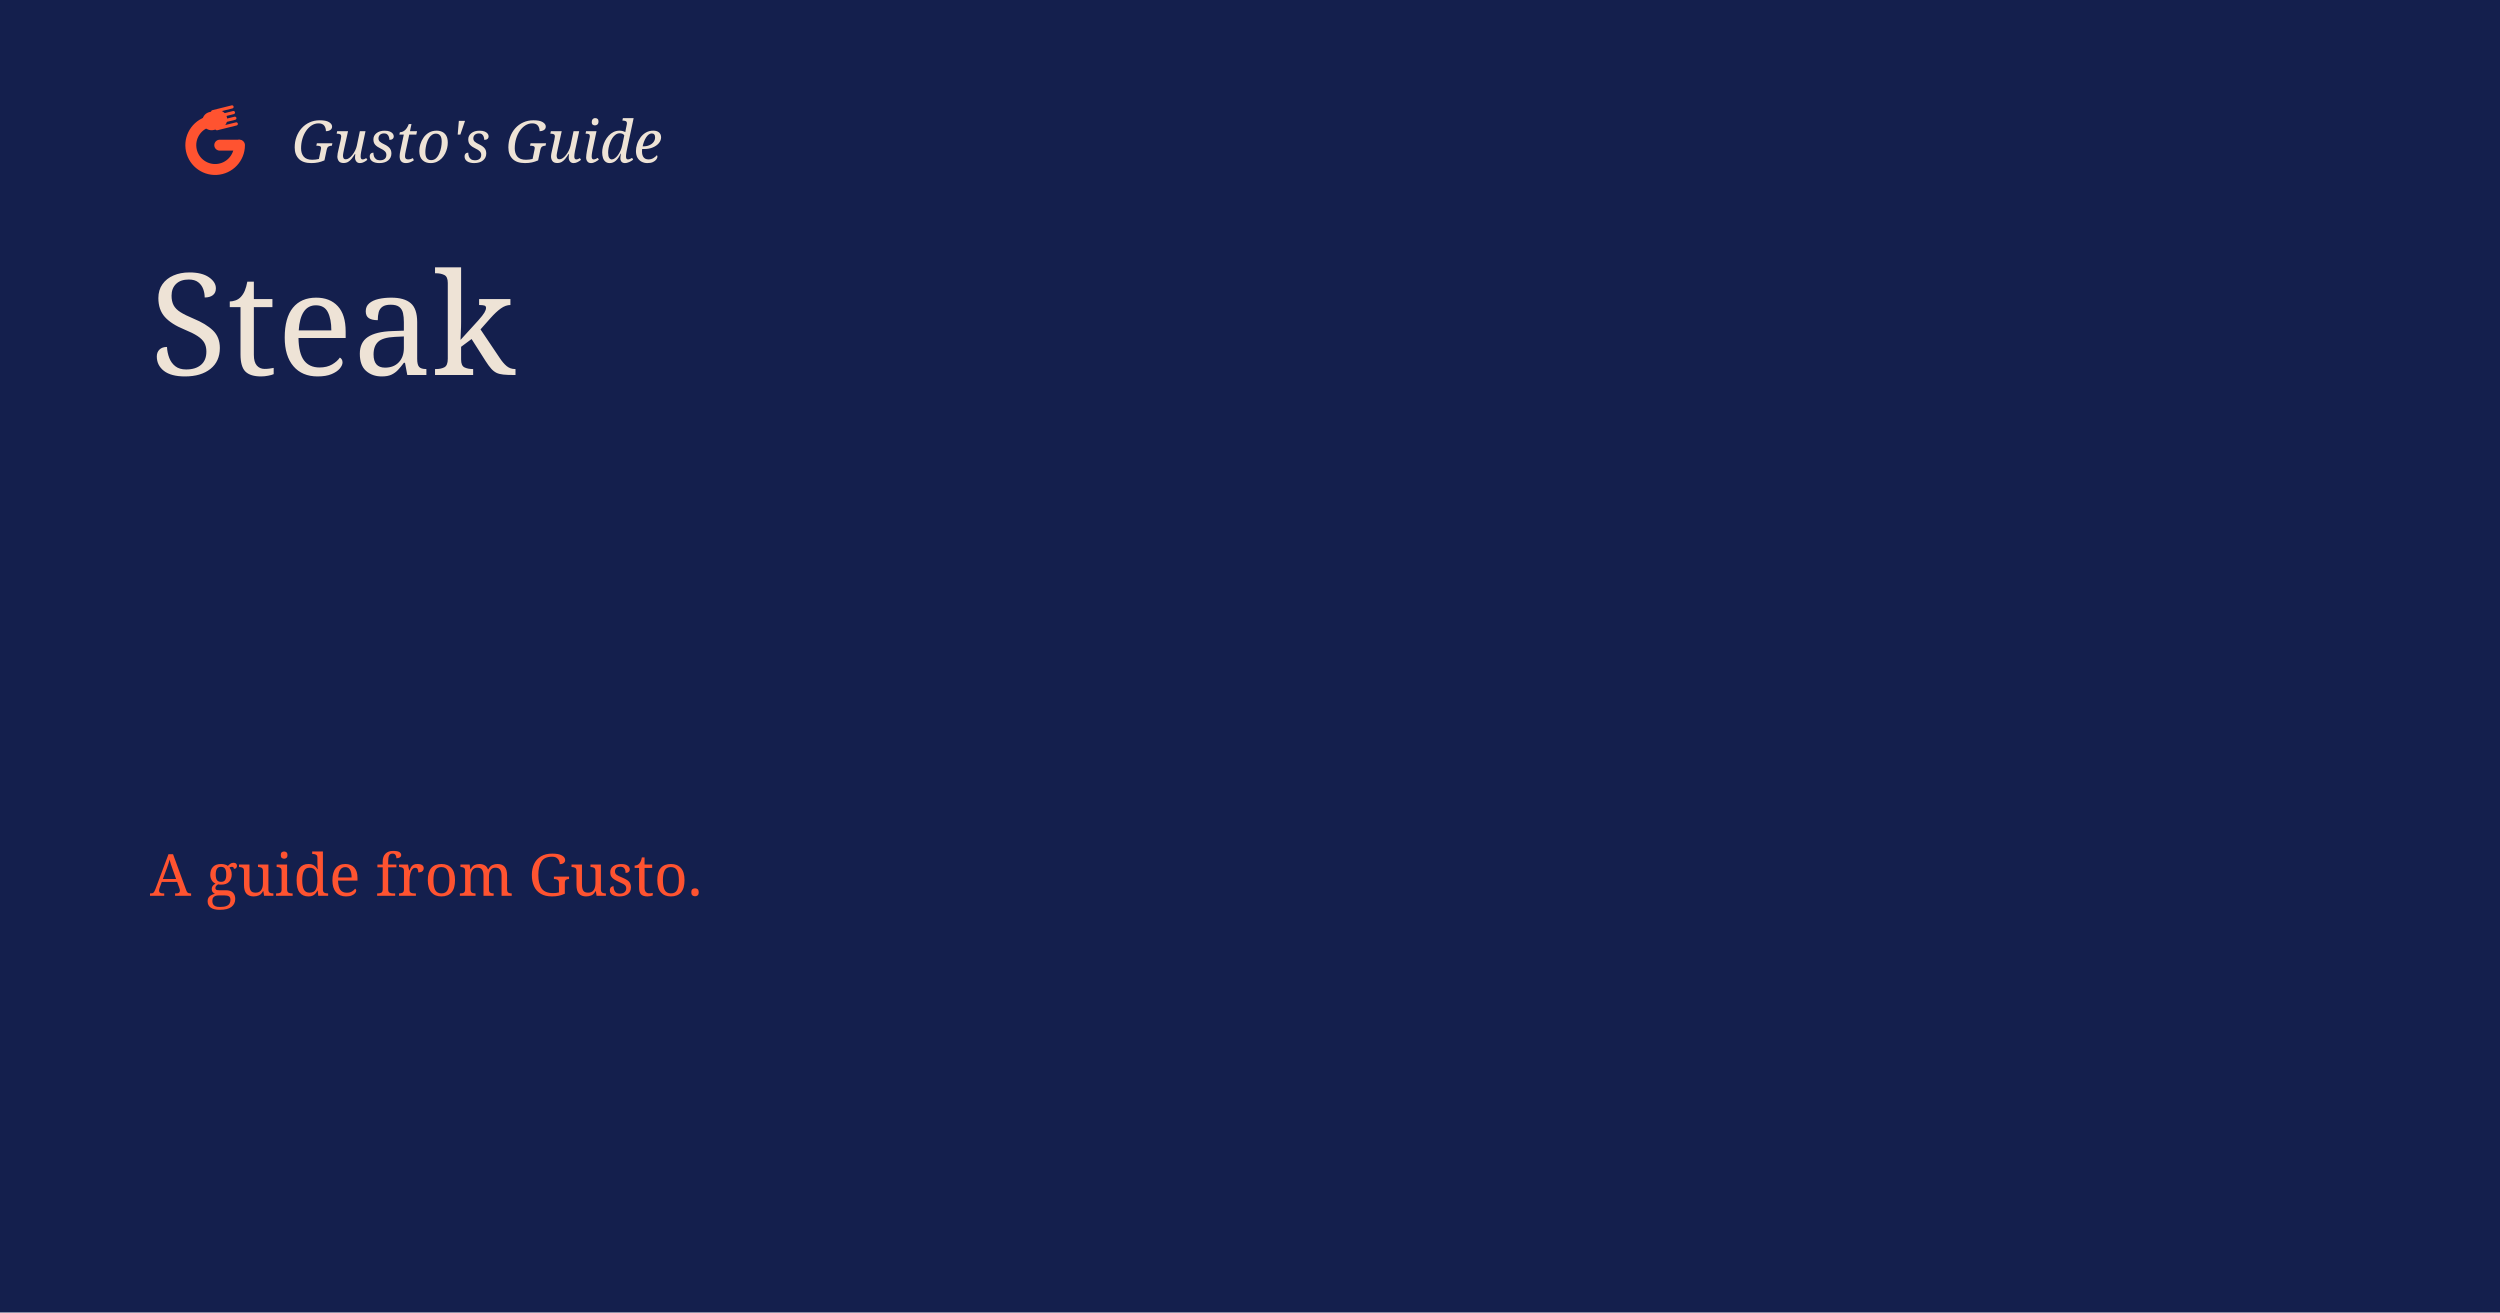
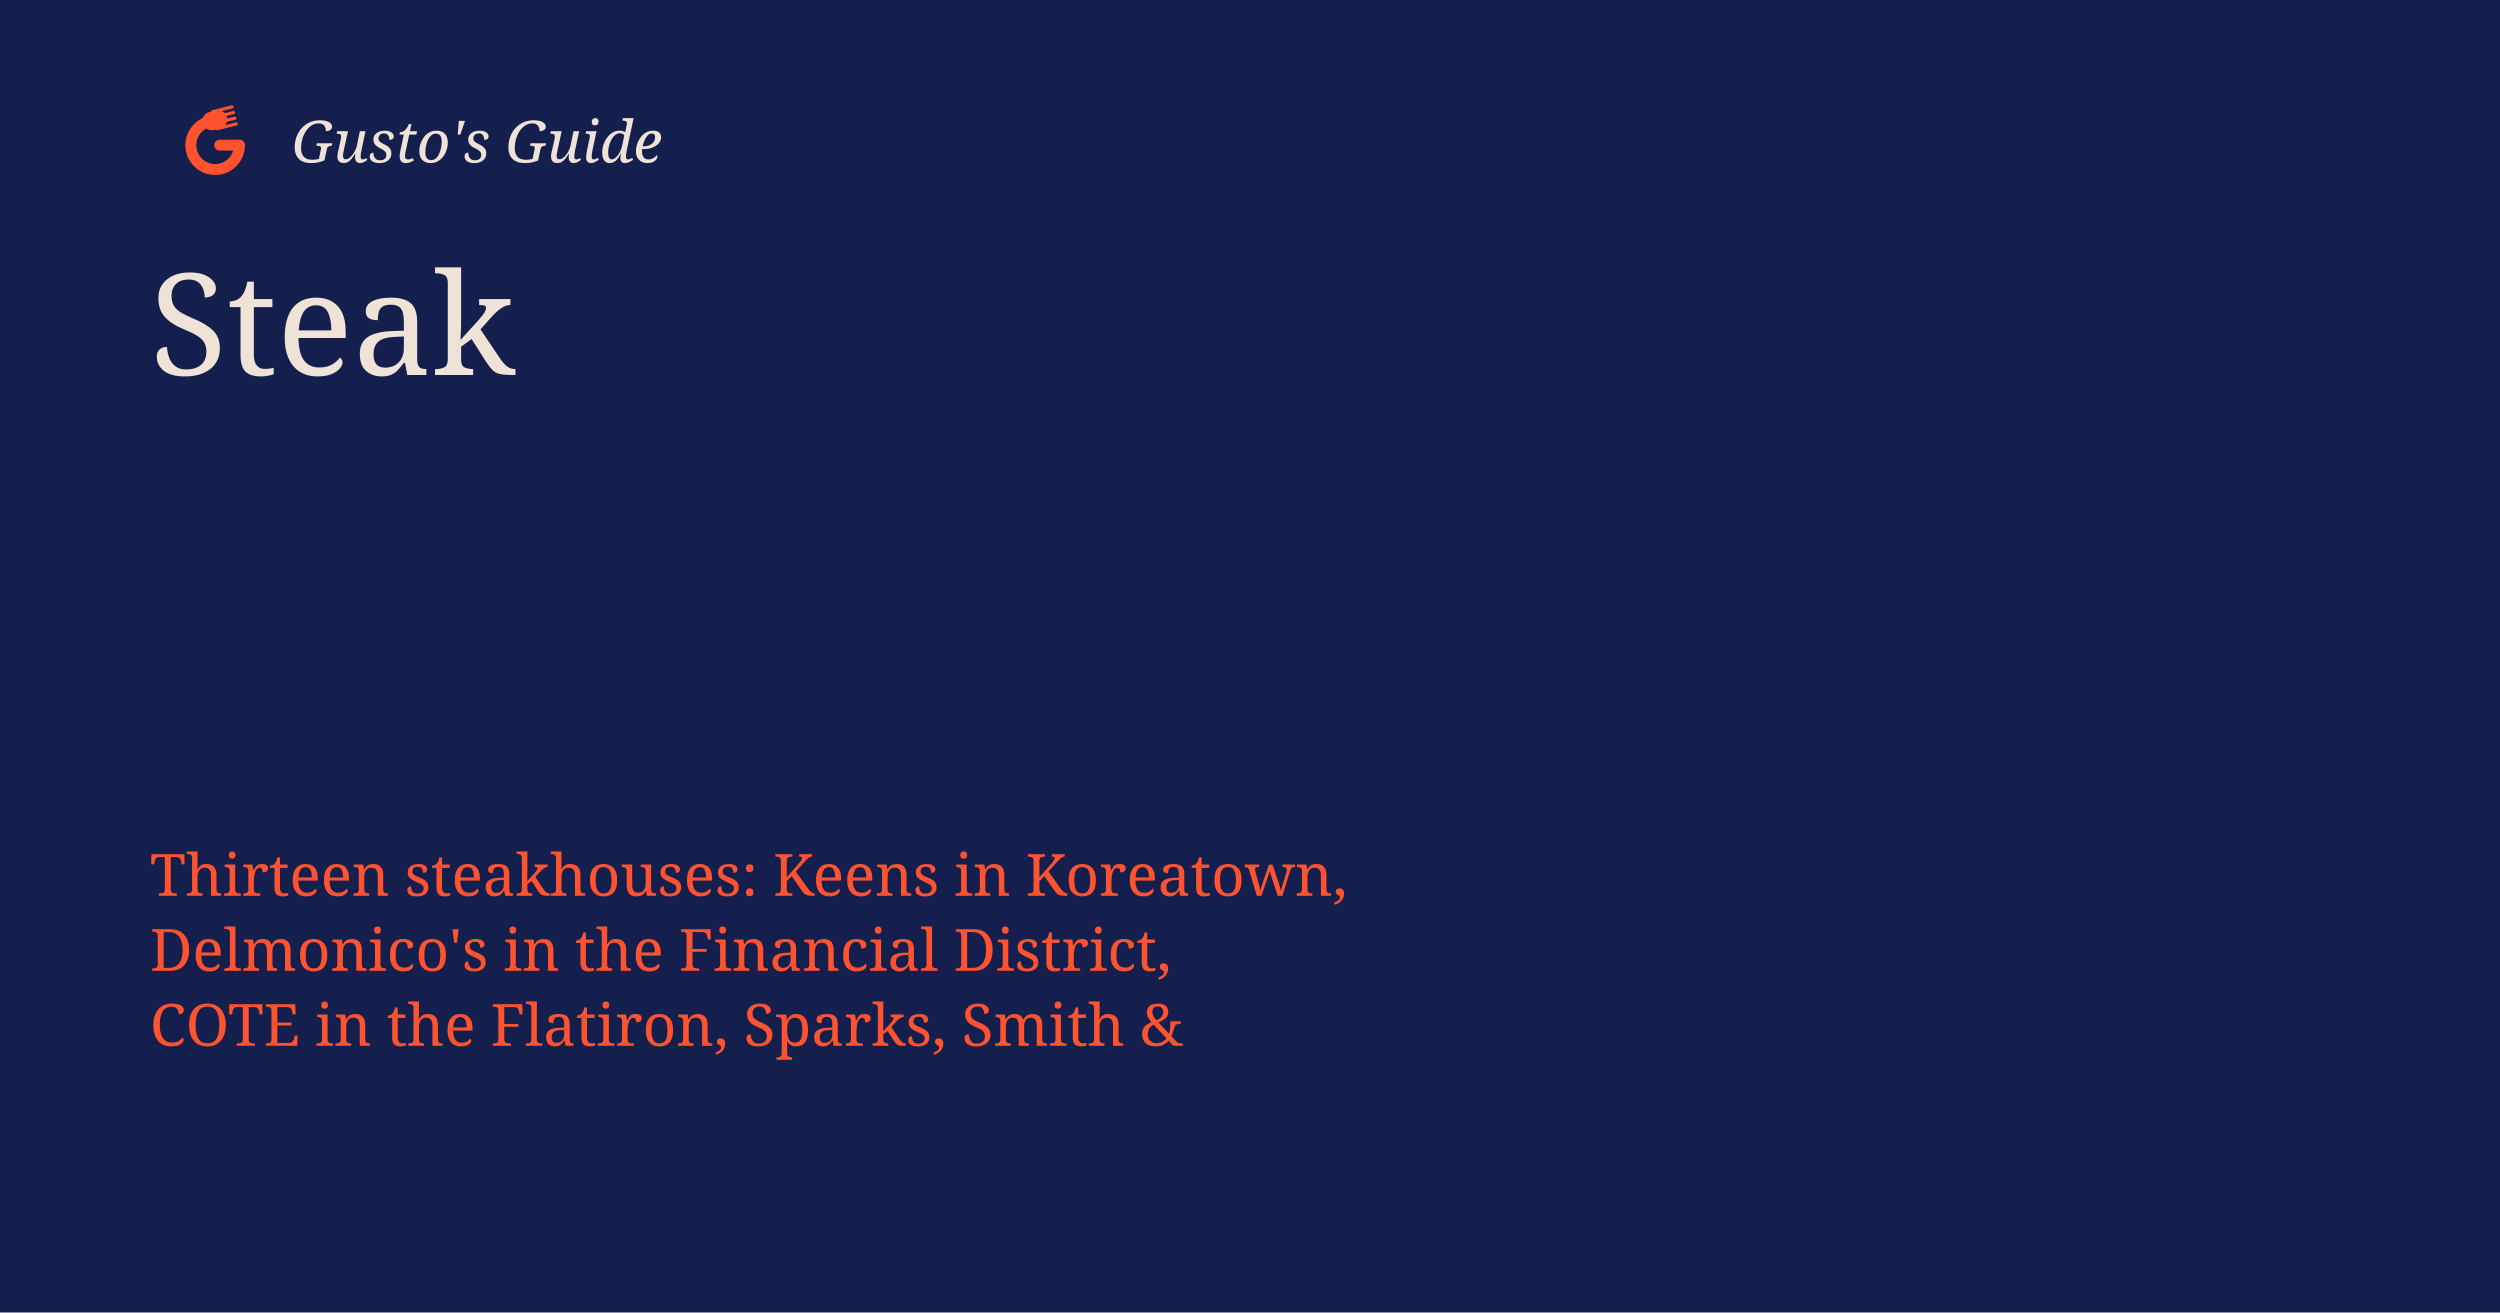
<svg xmlns="http://www.w3.org/2000/svg" width="1200" height="630" viewBox="0 0 1200 630">
  <rect width="1200" height="630" fill="#141F4D" />
  <g transform="translate(72 36) scale(0.92)">
    <g transform="translate(10.59 -0.99)">
      <path d="M 36.1 37.6 A 12.7 12.7 0 1 1 21.19 25.09" fill="none" stroke="#FF5330" stroke-width="5.7" stroke-linecap="round" />
      <path d="M 35.64 37.6 L 25.8 37.6" fill="none" stroke="#FF5330" stroke-width="5.7" stroke-linecap="round" />
      <path d="M 21.19 25.09 L 22.46 24.78" fill="none" stroke="#FF5330" stroke-width="5.7" stroke-linecap="round" />
      <path d="M 21.53 25.01 L 24.88 24.17" fill="none" stroke="#FF5330" stroke-width="9.6" stroke-linecap="round" />
      <path d="M 22.13 20.15 L 32.22 17.63 M 22.86 23.11 L 32.95 20.59 M 23.6 26.06 L 33.69 23.55 M 24.34 29.02 L 34.43 26.51" fill="none" stroke="#FF5330" stroke-width="1.65" stroke-linecap="round" />
    </g>
  </g>
  <text x="140" y="78" fill="#EEE3D6" font-family="Georgia, serif" font-size="28" font-style="italic">Gusto's Guide</text>
  <text x="72" y="180" fill="#EEE3D6" font-family="Georgia, serif" font-size="68">Steak</text>
-   <text x="72" y="430" fill="#FF5330" font-family="Georgia, serif" font-size="28">A guide from Gusto.</text>
+   <text x="72" y="430" fill="#FF5330" font-family="Georgia, serif" font-size="28">Thirteen steakhouses: Keens in Koreatown,</text>
+   <text x="72" y="466" fill="#FF5330" font-family="Georgia, serif" font-size="28">Delmonico's in the Financial District,</text>
+   <text x="72" y="502" fill="#FF5330" font-family="Georgia, serif" font-size="28">COTE in the Flatiron, Sparks, Smith &amp;</text>
</svg>
